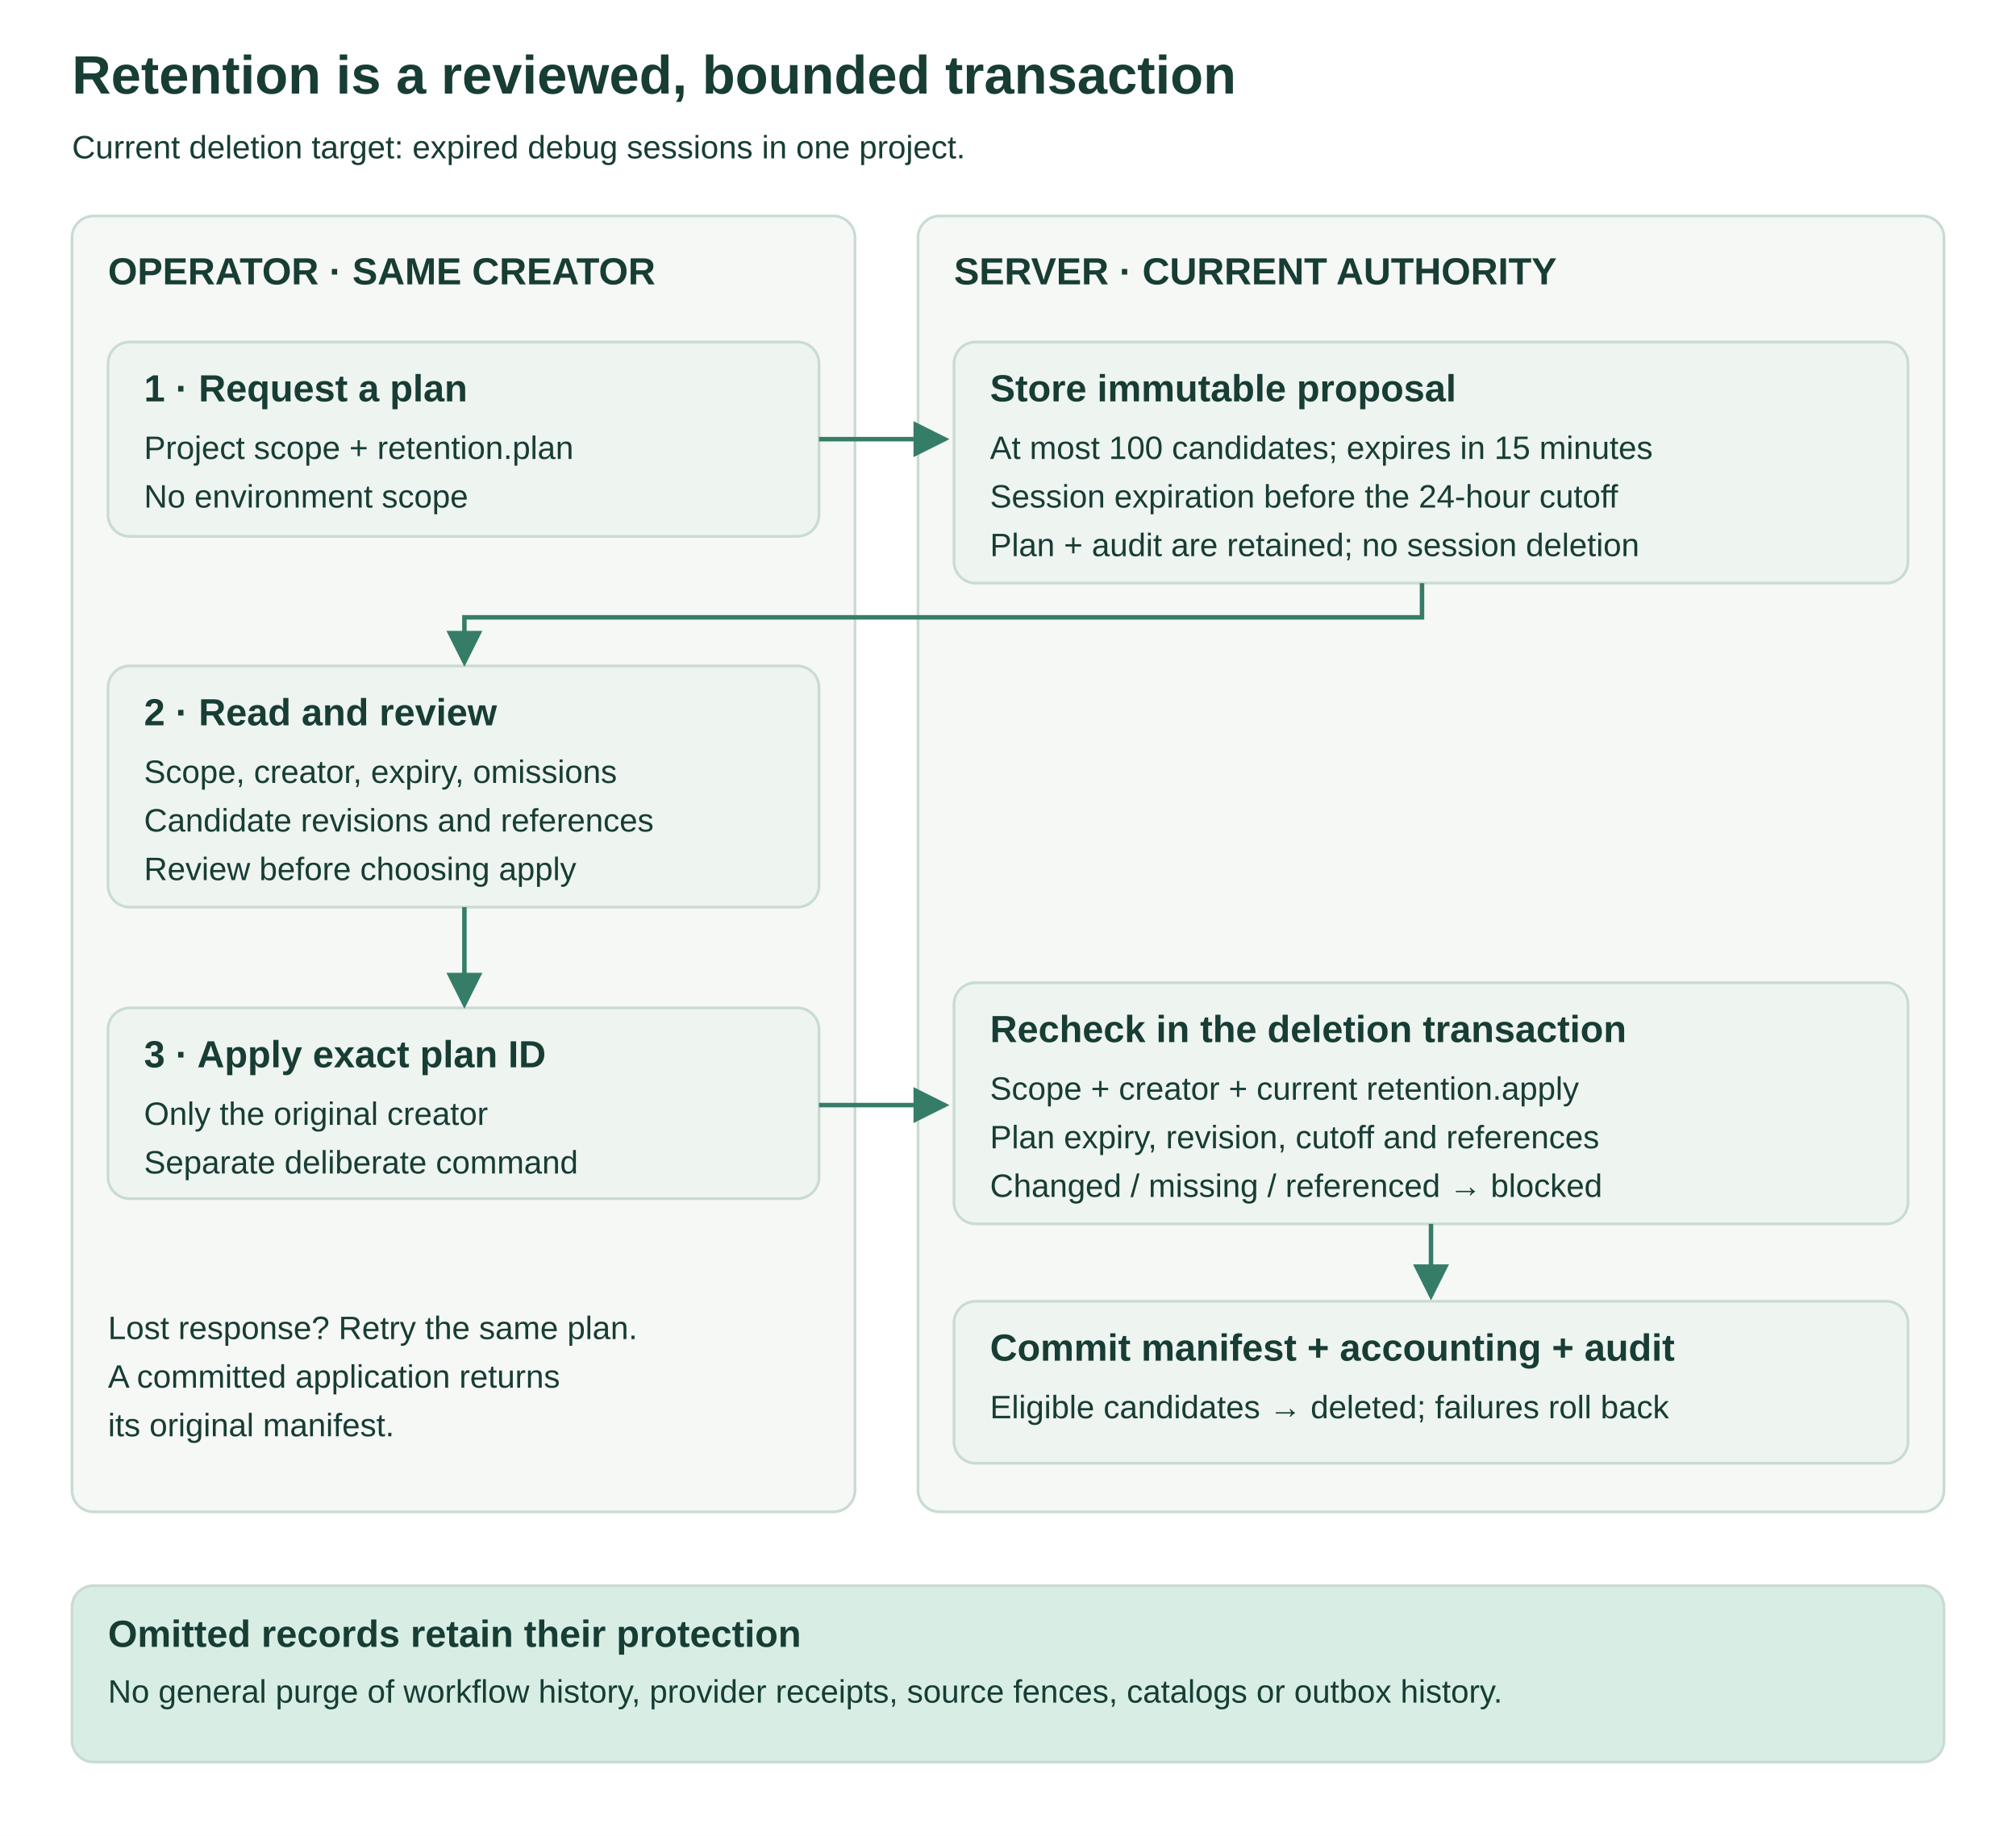
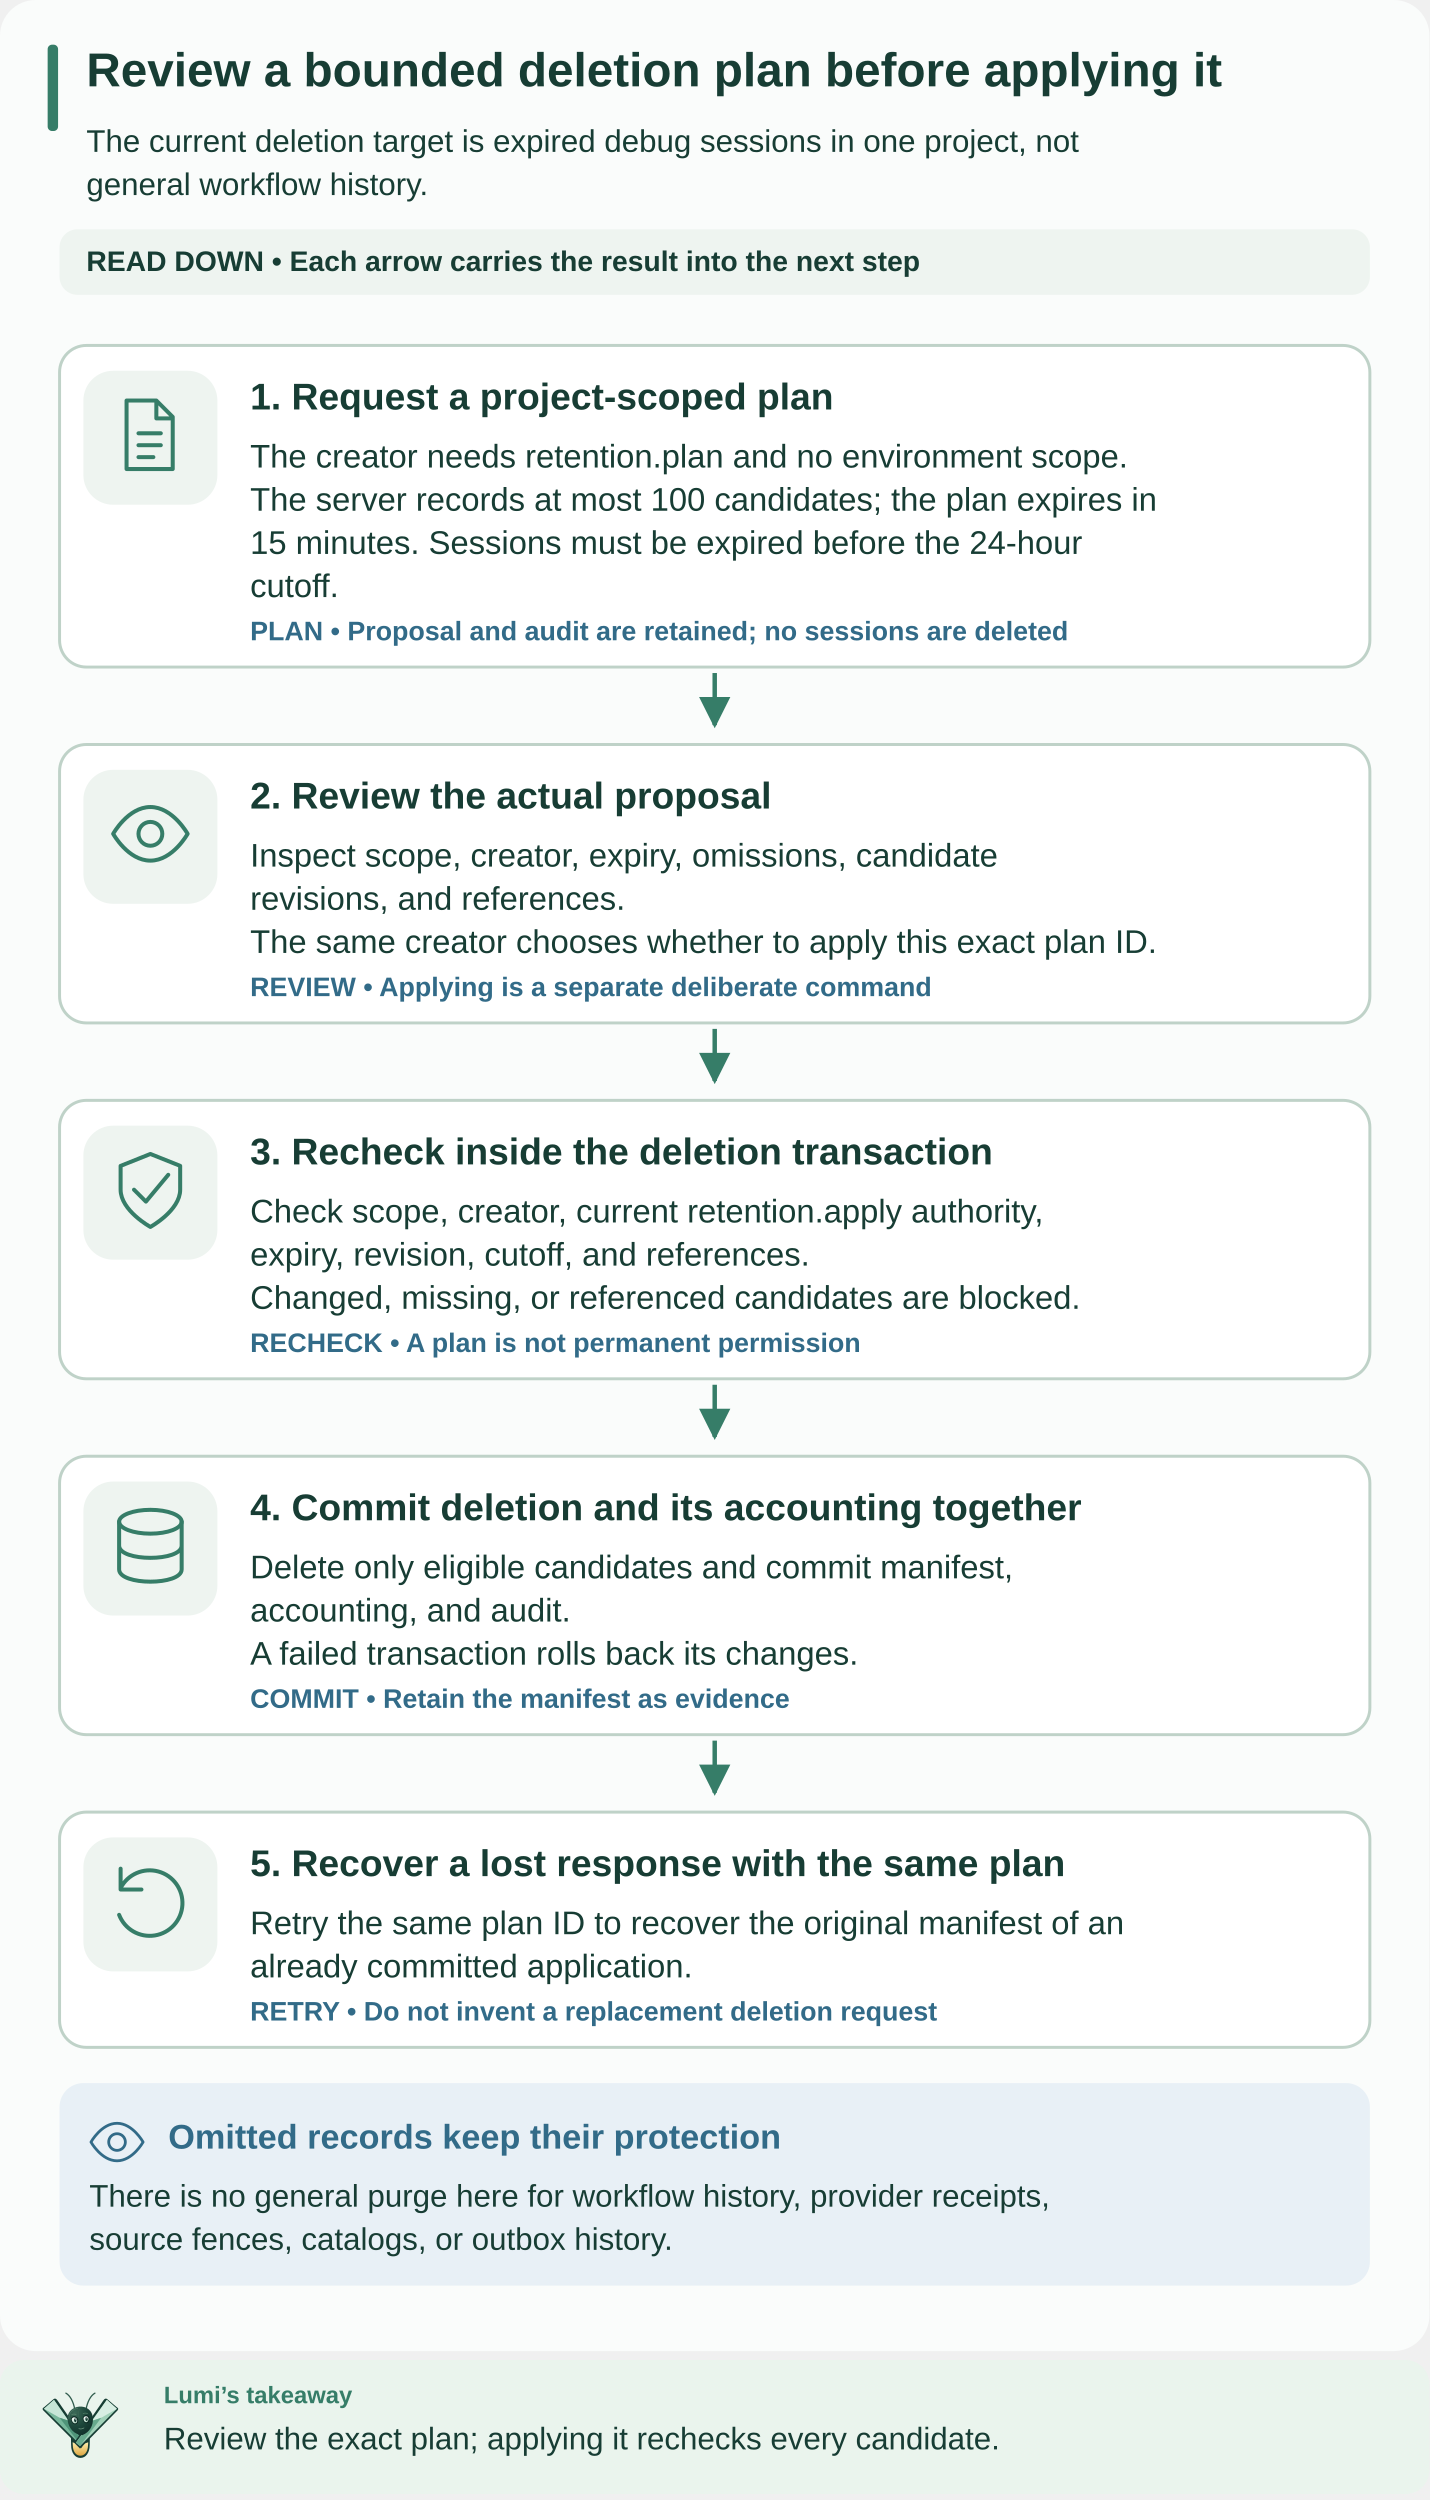
- <svg xmlns="http://www.w3.org/2000/svg" viewBox="0 0 1120 1020" role="img" aria-labelledby="title desc">
+ <svg xmlns="http://www.w3.org/2000/svg" width="960" height="1679" viewBox="0 0 960 1679" role="img" aria-labelledby="title desc">
  <defs>
-     <marker id="arrow" markerWidth="8" markerHeight="8" refX="7" refY="4" orient="auto">
-       <path d="M0 0L8 4L0 8Z" fill="#367D68" />
+     <marker id="arrow" viewBox="0 0 10 10" refX="9" refY="5" markerWidth="7" markerHeight="7" orient="auto">
+       <path d="M0 0 10 5 0 10z" fill="#367D68" />
    </marker>
  </defs>
-   <style>text{font-family:Arial,sans-serif;fill:#173D34}.title{font-size:30px;font-weight:700}.head{font-size:21px;font-weight:700}.body{font-size:18px}.edge{fill:none;stroke:#367D68;stroke-width:2.5;marker-end:url(#arrow)}.line{fill:none;stroke:#C9DBD2;stroke-width:2}</style>
-   <rect width="1120" height="1020" fill="#FFFFFF" />
-   <text x="40" y="52" class="title">Retention is a reviewed, bounded transaction</text>
-   <text x="40" y="88" class="body">Current deletion target: expired debug sessions in one project.</text>
-   <rect x="40" y="120" width="435" height="720" rx="12" fill="#F6F8F5" stroke="#C9DBD2" stroke-width="1.5" />
-   <rect x="510" y="120" width="570" height="720" rx="12" fill="#F6F8F5" stroke="#C9DBD2" stroke-width="1.5" />
-   <text x="60" y="158" class="head">OPERATOR · SAME CREATOR</text>
-   <text x="530" y="158" class="head">SERVER · CURRENT AUTHORITY</text>
-   <rect x="60" y="190" width="395" height="108" rx="12" fill="#EEF4F0" stroke="#C9DBD2" stroke-width="1.5" />
-   <text x="80" y="223" class="head">1 · Request a plan</text>
-   <text x="80" y="255" class="body">Project scope + retention.plan</text>
-   <text x="80" y="282" class="body">No environment scope</text>
-   <rect x="530" y="190" width="530" height="134" rx="12" fill="#EEF4F0" stroke="#C9DBD2" stroke-width="1.5" />
-   <text x="550" y="223" class="head">Store immutable proposal</text>
-   <text x="550" y="255" class="body">At most 100 candidates; expires in 15 minutes</text>
-   <text x="550" y="282" class="body">Session expiration before the 24-hour cutoff</text>
-   <text x="550" y="309" class="body">Plan + audit are retained; no session deletion</text>
-   <path d="M455 244H525" class="edge" />
-   <rect x="60" y="370" width="395" height="134" rx="12" fill="#EEF4F0" stroke="#C9DBD2" stroke-width="1.5" />
-   <text x="80" y="403" class="head">2 · Read and review</text>
-   <text x="80" y="435" class="body">Scope, creator, expiry, omissions</text>
-   <text x="80" y="462" class="body">Candidate revisions and references</text>
-   <text x="80" y="489" class="body">Review before choosing apply</text>
-   <path d="M790 324V343H258V368" class="edge" />
-   <rect x="530" y="546" width="530" height="134" rx="12" fill="#EEF4F0" stroke="#C9DBD2" stroke-width="1.5" />
-   <text x="550" y="579" class="head">Recheck in the deletion transaction</text>
-   <text x="550" y="611" class="body">Scope + creator + current retention.apply</text>
-   <text x="550" y="638" class="body">Plan expiry, revision, cutoff and references</text>
-   <text x="550" y="665" class="body">Changed / missing / referenced → blocked</text>
-   <rect x="60" y="560" width="395" height="106" rx="12" fill="#EEF4F0" stroke="#C9DBD2" stroke-width="1.5" />
-   <text x="80" y="593" class="head">3 · Apply exact plan ID</text>
-   <text x="80" y="625" class="body">Only the original creator</text>
-   <text x="80" y="652" class="body">Separate deliberate command</text>
-   <path d="M258 504V558" class="edge" />
-   <path d="M455 614H525" class="edge" />
-   <rect x="530" y="723" width="530" height="90" rx="12" fill="#EEF4F0" stroke="#C9DBD2" stroke-width="1.5" />
-   <text x="550" y="756" class="head">Commit manifest + accounting + audit</text>
-   <text x="550" y="788" class="body">Eligible candidates → deleted; failures roll back</text>
-   <path d="M795 680V720" class="edge" />
-   <text x="60" y="744" class="body">Lost response? Retry the same plan.</text>
-   <text x="60" y="771" class="body">A committed application returns</text>
-   <text x="60" y="798" class="body">its original manifest.</text>
-   <rect x="40" y="881" width="1040" height="98" rx="12" fill="#D8EEE4" stroke="#C9DBD2" stroke-width="1.5" />
-   <text x="60" y="915" class="head">Omitted records retain their protection</text>
-   <text x="60" y="946" class="body">No general purge of workflow history, provider receipts, source fences, catalogs or outbox history.</text>
+   <style>text{font-family:Arial,Helvetica,sans-serif}.edge{stroke:#367D68;stroke-width:3;fill:none;marker-end:url(#arrow)}</style>
+   <rect width="960" height="1579" rx="24" fill="#FAFCFB" />
+   <rect x="32" y="30" width="7" height="58" rx="3" fill="#367D68" />
+   <text x="58" y="58" font-size="32" font-weight="700" fill="#173D34">Review a bounded deletion plan before applying it</text>
+   <text x="58" y="102" font-size="21" font-weight="400" fill="#173D34">The current deletion target is expired debug sessions in one project, not</text>
+   <text x="58" y="131" font-size="21" font-weight="400" fill="#173D34">general workflow history.</text>
+   <rect x="40" y="154" width="880" height="44" rx="12" fill="#EEF4F0" />
+   <text x="58" y="182" font-size="19" font-weight="600" fill="#173D34">READ DOWN  •  Each arrow carries the result into the next step</text>
+   <rect x="40" y="232" width="880" height="216" rx="18" fill="white" stroke="#BFD2C8" stroke-width="2" />
+   <rect x="56" y="249" width="90" height="90" rx="20" fill="#EEF4F0" />
+   <g transform="translate(73 264) scale(1)" stroke="#367D68" stroke-width="2.7" fill="none" stroke-linecap="round" stroke-linejoin="round">
+     <path d="M12 5h20l11 11v35H12z M32 5v12h11 M20 27h15 M20 35h15 M20 43h10" />
+   </g>
+   <text x="168" y="275" font-size="25" font-weight="700" fill="#173D34">1. Request a project-scoped plan</text>
+   <text x="168" y="314" font-size="22" font-weight="400" fill="#173D34">The creator needs retention.plan and no environment scope.</text>
+   <text x="168" y="343" font-size="22" font-weight="400" fill="#173D34">The server records at most 100 candidates; the plan expires in</text>
+   <text x="168" y="372" font-size="22" font-weight="400" fill="#173D34">15 minutes. Sessions must be expired before the 24-hour</text>
+   <text x="168" y="401" font-size="22" font-weight="400" fill="#173D34">cutoff.</text>
+   <text x="168" y="430" font-size="18" font-weight="600" fill="#326B88">PLAN • Proposal and audit are retained; no sessions are deleted</text>
+   <path class="edge" d="M480 452v35" />
+   <rect x="40" y="500" width="880" height="187" rx="18" fill="white" stroke="#BFD2C8" stroke-width="2" />
+   <rect x="56" y="517" width="90" height="90" rx="20" fill="#EEF4F0" />
+   <g transform="translate(73 532) scale(1)" stroke="#367D68" stroke-width="2.7" fill="none" stroke-linecap="round" stroke-linejoin="round">
+     <path d="M3 28s10-18 25-18 25 18 25 18-10 18-25 18S3 28 3 28z" />
+     <circle cx="28" cy="28" r="8" />
+   </g>
+   <text x="168" y="543" font-size="25" font-weight="700" fill="#173D34">2. Review the actual proposal</text>
+   <text x="168" y="582" font-size="22" font-weight="400" fill="#173D34">Inspect scope, creator, expiry, omissions, candidate</text>
+   <text x="168" y="611" font-size="22" font-weight="400" fill="#173D34">revisions, and references.</text>
+   <text x="168" y="640" font-size="22" font-weight="400" fill="#173D34">The same creator chooses whether to apply this exact plan ID.</text>
+   <text x="168" y="669" font-size="18" font-weight="600" fill="#326B88">REVIEW • Applying is a separate deliberate command</text>
+   <path class="edge" d="M480 691v35" />
+   <rect x="40" y="739" width="880" height="187" rx="18" fill="white" stroke="#BFD2C8" stroke-width="2" />
+   <rect x="56" y="756" width="90" height="90" rx="20" fill="#EEF4F0" />
+   <g transform="translate(73 771) scale(1)" stroke="#367D68" stroke-width="2.7" fill="none" stroke-linecap="round" stroke-linejoin="round">
+     <path d="m28 4 20 8v16c0 14-20 25-20 25S8 42 8 28V12z M17 28l8 8 15-18" />
+   </g>
+   <text x="168" y="782" font-size="25" font-weight="700" fill="#173D34">3. Recheck inside the deletion transaction</text>
+   <text x="168" y="821" font-size="22" font-weight="400" fill="#173D34">Check scope, creator, current retention.apply authority,</text>
+   <text x="168" y="850" font-size="22" font-weight="400" fill="#173D34">expiry, revision, cutoff, and references.</text>
+   <text x="168" y="879" font-size="22" font-weight="400" fill="#173D34">Changed, missing, or referenced candidates are blocked.</text>
+   <text x="168" y="908" font-size="18" font-weight="600" fill="#326B88">RECHECK • A plan is not permanent permission</text>
+   <path class="edge" d="M480 930v35" />
+   <rect x="40" y="978" width="880" height="187" rx="18" fill="white" stroke="#BFD2C8" stroke-width="2" />
+   <rect x="56" y="995" width="90" height="90" rx="20" fill="#EEF4F0" />
+   <g transform="translate(73 1010) scale(1)" stroke="#367D68" stroke-width="2.7" fill="none" stroke-linecap="round" stroke-linejoin="round">
+     <ellipse cx="28" cy="12" rx="21" ry="8" />
+     <path d="M7 12v32c0 11 42 11 42 0V12 M7 28c0 11 42 11 42 0" />
+   </g>
+   <text x="168" y="1021" font-size="25" font-weight="700" fill="#173D34">4. Commit deletion and its accounting together</text>
+   <text x="168" y="1060" font-size="22" font-weight="400" fill="#173D34">Delete only eligible candidates and commit manifest,</text>
+   <text x="168" y="1089" font-size="22" font-weight="400" fill="#173D34">accounting, and audit.</text>
+   <text x="168" y="1118" font-size="22" font-weight="400" fill="#173D34">A failed transaction rolls back its changes.</text>
+   <text x="168" y="1147" font-size="18" font-weight="600" fill="#326B88">COMMIT • Retain the manifest as evidence</text>
+   <path class="edge" d="M480 1169v35" />
+   <rect x="40" y="1217" width="880" height="158" rx="18" fill="white" stroke="#BFD2C8" stroke-width="2" />
+   <rect x="56" y="1234" width="90" height="90" rx="20" fill="#EEF4F0" />
+   <g transform="translate(73 1249) scale(1)" stroke="#367D68" stroke-width="2.7" fill="none" stroke-linecap="round" stroke-linejoin="round">
+     <path d="M8 19A22 22 0 1 1 7 37 M8 6v14h14" />
+   </g>
+   <text x="168" y="1260" font-size="25" font-weight="700" fill="#173D34">5. Recover a lost response with the same plan</text>
+   <text x="168" y="1299" font-size="22" font-weight="400" fill="#173D34">Retry the same plan ID to recover the original manifest of an</text>
+   <text x="168" y="1328" font-size="22" font-weight="400" fill="#173D34">already committed application.</text>
+   <text x="168" y="1357" font-size="18" font-weight="600" fill="#326B88">RETRY • Do not invent a replacement deletion request</text>
+   <rect x="40" y="1399" width="880" height="136" rx="16" fill="#E8F0F6" />
+   <g transform="translate(59 1419) scale(0.7)" stroke="#326B88" stroke-width="2.7" fill="none" stroke-linecap="round" stroke-linejoin="round">
+     <path d="M3 28s10-18 25-18 25 18 25 18-10 18-25 18S3 28 3 28z" />
+     <circle cx="28" cy="28" r="8" />
+   </g>
+   <text x="113" y="1443" font-size="23" font-weight="700" fill="#326B88">Omitted records keep their protection</text>
+   <text x="60" y="1482" font-size="21" font-weight="400" fill="#173D34">There is no general purge here for workflow history, provider receipts,</text>
+   <text x="60" y="1511" font-size="21" font-weight="400" fill="#173D34">source fences, catalogs, or outbox history.</text>
+   <g id="lumi-takeaway">
+     <rect x="0" y="1585" width="960" height="90" rx="16" fill="#EAF4ED" />
+     <g transform="translate(22 1596) scale(.25)">
+       <defs>
+         <radialGradient id="lumi-face" cx=".3" cy=".2" r=".9">
+           <stop stop-color="#3C6957" />
+           <stop offset=".55" stop-color="#1C463A" />
+           <stop offset="1" stop-color="#102E28" />
+         </radialGradient>
+         <linearGradient id="lumi-eye" x1="0" y1="0" x2="0" y2="1">
+           <stop stop-color="#FFFFFF" />
+           <stop offset="1" stop-color="#B8DCC8" />
+         </linearGradient>
+         <linearGradient id="lumi-lantern" x1="0" y1="0" x2="0" y2="1">
+           <stop stop-color="#FFEDAD" />
+           <stop offset="1" stop-color="#DDA743" />
+         </linearGradient>
+       </defs>
+       <g stroke-linecap="round" stroke-linejoin="round">
+         <path d="M113 89C109 67 100 51 89 45M143 89C147 67 156 51 167 45" fill="none" stroke="#315C4E" stroke-width="3.5" />
+         <path d="M102 134Q128 122 154 134L153 184C153 206 142 219 128 219C114 219 103 206 103 184Z" fill="#173D34" />
+         <path d="M107 177Q128 185 149 177L148 191C146 205 138 213 128 213C118 213 110 205 108 191Z" fill="url(#lumi-lantern)" />
+         <path d="M30 83L56 61Q61 57 66 64L142 174L130 193L28 91Q24 86 30 83Z" fill="#173D34" />
+         <path d="M57 63L135 175L129 185L30 87Z" fill="#78B89C" />
+         <path d="M57 63L96 119L72 111L30 87Z" fill="#C7E6D7" />
+         <path d="M72 111L96 119L135 175L129 185Z" fill="#4F9479" />
+         <path d="M226 83L200 61Q195 57 190 64L111 178L127 194L228 91Q232 86 226 83Z" fill="#173D34" />
+         <path d="M199 63L116 178L127 187L226 87Z" fill="#A1D1B9" />
+         <path d="M199 63L160 119L184 111L226 87Z" fill="#D8EEE3" />
+         <path d="M184 111L160 119L116 178L127 187Z" fill="#68AA8D" />
+         <g transform="rotate(-5 128 120)">
+           <path d="M94 115C93 95 108 81 128 81C148 81 163 95 162 115       C162 135 150 152 130 158C109 155 95 138 94 115Z" fill="url(#lumi-face)" />
+           <path d="M98 111C98 96 110 86 124 85" fill="none" stroke="#83AF94" stroke-width="1.2" opacity=".5" />
+           <path d="M128 87C124 99 124 106 126 112" fill="none" stroke="#58856B" stroke-width="1" opacity=".4" />
+           <path d="M103 114C104 106 111 103 117 107C124 111 124 120 119 126       C111 131 104 124 103 114Z" fill="#0C2923" />
+           <path d="M105 114C106 109 111 107 116 110C120 113 121 120 117 124       C111 127 106 122 105 114Z" fill="url(#lumi-eye)" />
+           <ellipse cx="114.5" cy="116.5" rx="3.3" ry="5.4" fill="#173D34" />
+           <circle cx="115.5" cy="113.5" r="1.4" fill="#FFFFFF" />
+           <path d="M135 112C138 105 145 103 151 108C156 114 153 124 147 127       C139 129 133 120 135 112Z" fill="#0C2923" />
+           <path d="M137 113C139 108 144 107 148 110C152 114 150 121 146 124       C140 126 136 120 137 113Z" fill="url(#lumi-eye)" />
+           <ellipse cx="145" cy="116" rx="3.3" ry="5.4" fill="#173D34" />
+           <circle cx="146" cy="113" r="1.4" fill="#FFFFFF" />
+           <path d="M106 101Q112 98 118 102M137 101Q143 98 149 102" fill="none" stroke="#6C997E" stroke-width="1.8" opacity=".65" />
+           <path d="M122 140Q129 143 136 139" fill="none" stroke="#84B295" stroke-width="1.5" />
+         </g>
+       </g>
+     </g>
+     <text x="110" y="1614" style="font-family:Arial,Helvetica,sans-serif;font-size:16px;font-weight:700;fill:#367D68">Lumi’s takeaway</text>
+     <text x="110" y="1645" style="font-family:Arial,Helvetica,sans-serif;font-size:21px;fill:#173D34">Review the exact plan; applying it rechecks every candidate.</text>
+   </g>
</svg>
